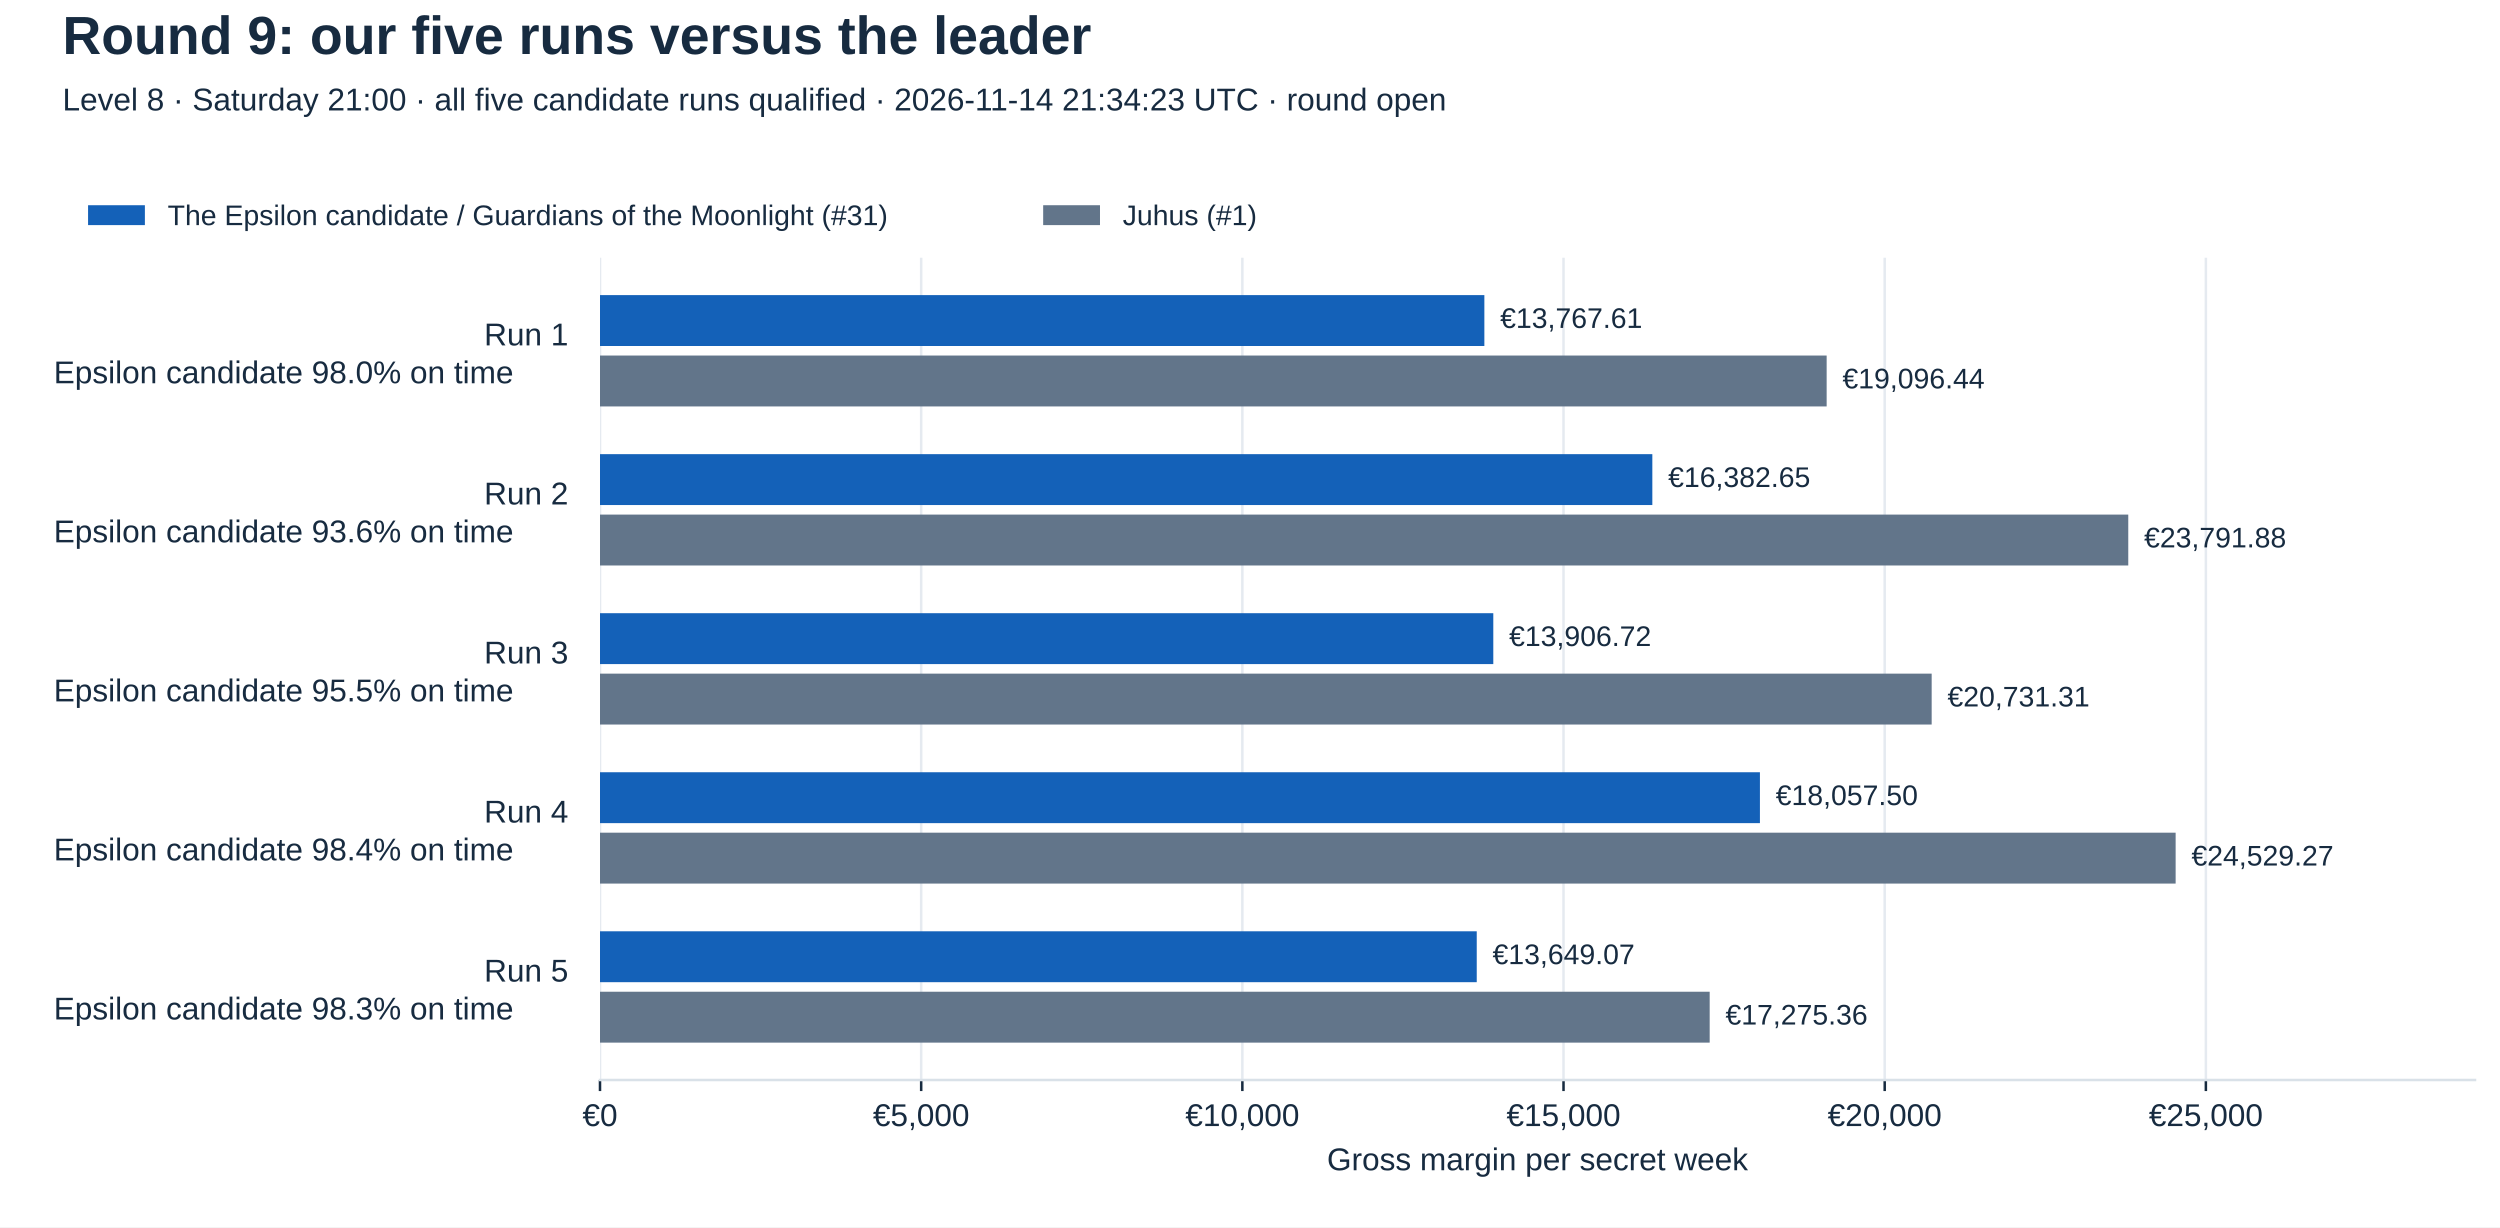
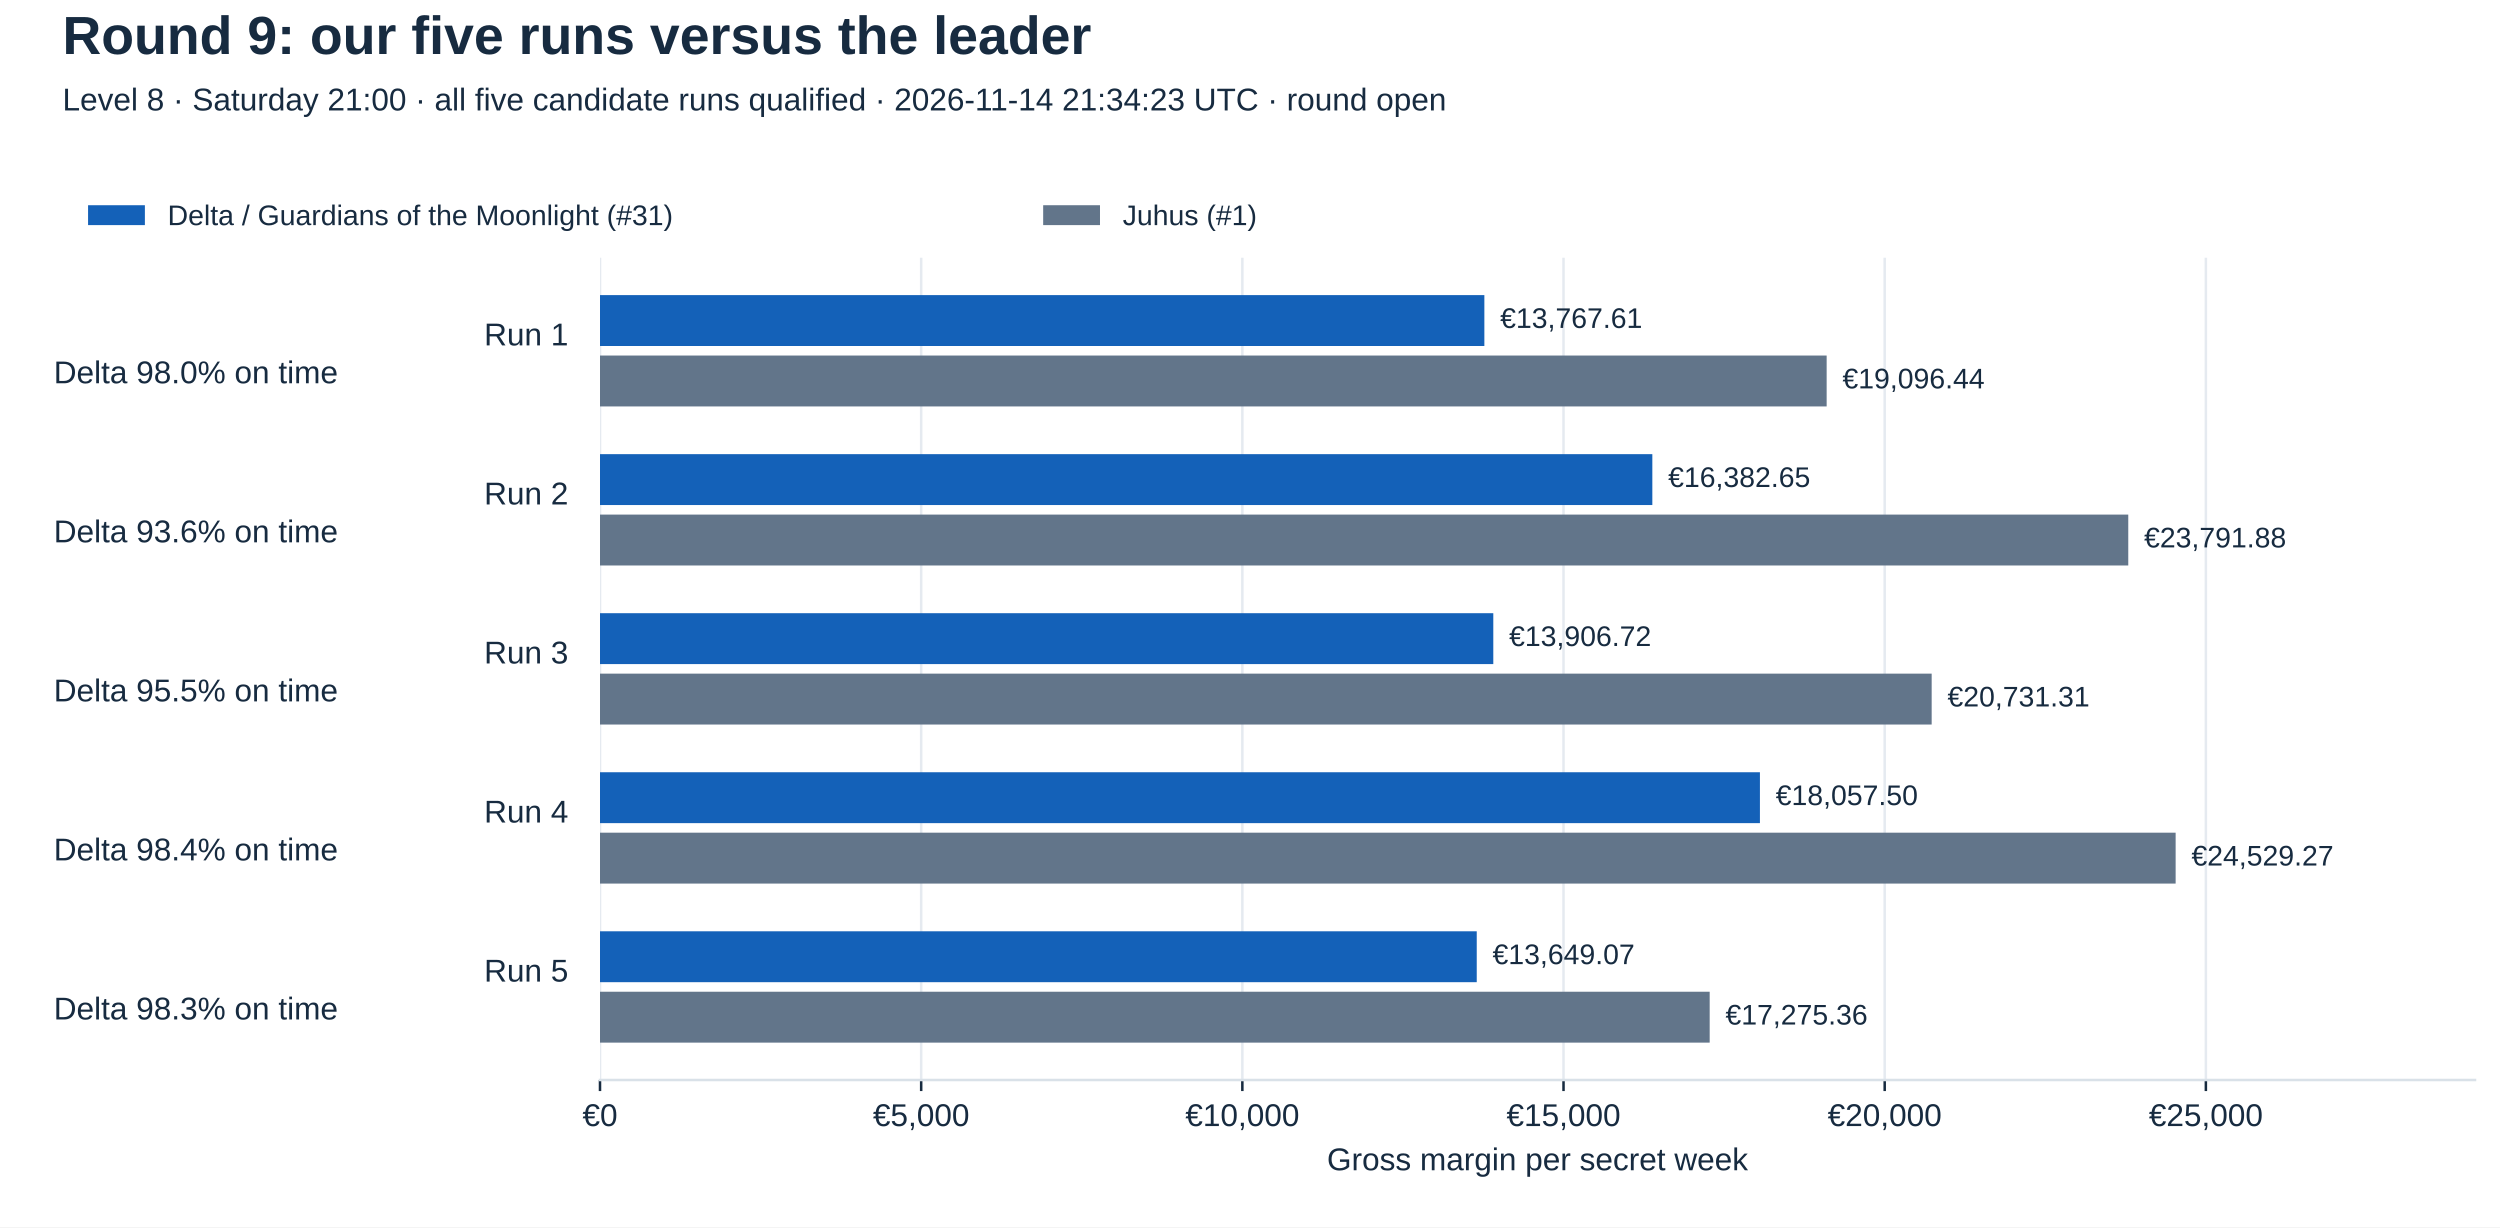
<svg xmlns="http://www.w3.org/2000/svg" xmlns:xlink="http://www.w3.org/1999/xlink" width="792pt" height="388.8pt" viewBox="0 0 792 388.8" version="1.1">
  <defs>
    <style type="text/css">*{stroke-linejoin: round; stroke-linecap: butt}</style>
  </defs>
  <g id="figure_1">
    <g id="patch_1">
      <path d="M 0 388.8 L 792 388.8 L 792 0 L 0 0 z " style="fill: #ffffff" />
    </g>
    <g id="axes_1">
      <g id="patch_2">
        <path d="M 190.08 342.144 L 784.08 342.144 L 784.08 81.648 L 190.08 81.648 z " style="fill: #ffffff" />
      </g>
      <g id="matplotlib.axis_1">
        <g id="xtick_1">
          <g id="line2d_1">
            <path d="M 190.08 342.144 L 190.08 81.648 " clip-path="url(#p1064a2df03)" style="fill: none; stroke: #e5eaf0; stroke-width: 0.8; stroke-linecap: square" />
          </g>
          <g id="line2d_2">
            <defs>
              <path id="mbb4030b12b" d="M 0 0 L 0 3.5 " style="stroke: #172b40; stroke-width: 0.8" />
            </defs>
            <g>
              <use xlink:href="#mbb4030b12b" x="190.08" y="342.144" style="fill: #172b40; stroke: #172b40; stroke-width: 0.8" />
            </g>
          </g>
          <g id="text_1">
            <text style="font-size: 10px; font-family: 'Arial', 'Helvetica', 'DejaVu Sans', sans-serif; text-anchor: middle; fill: #172b40" x="190.08" y="356.742" transform="rotate(-0 190.08 356.7417)">€0</text>
          </g>
        </g>
        <g id="xtick_2">
          <g id="line2d_3">
            <path d="M 291.828 342.144 L 291.828 81.648 " clip-path="url(#p1064a2df03)" style="fill: none; stroke: #e5eaf0; stroke-width: 0.8; stroke-linecap: square" />
          </g>
          <g id="line2d_4">
            <g>
              <use xlink:href="#mbb4030b12b" x="291.828" y="342.144" style="fill: #172b40; stroke: #172b40; stroke-width: 0.8" />
            </g>
          </g>
          <g id="text_2">
            <text style="font-size: 10px; font-family: 'Arial', 'Helvetica', 'DejaVu Sans', sans-serif; text-anchor: middle; fill: #172b40" x="291.828" y="356.742" transform="rotate(-0 291.8278 356.7417)">€5,000</text>
          </g>
        </g>
        <g id="xtick_3">
          <g id="line2d_5">
            <path d="M 393.576 342.144 L 393.576 81.648 " clip-path="url(#p1064a2df03)" style="fill: none; stroke: #e5eaf0; stroke-width: 0.8; stroke-linecap: square" />
          </g>
          <g id="line2d_6">
            <g>
              <use xlink:href="#mbb4030b12b" x="393.576" y="342.144" style="fill: #172b40; stroke: #172b40; stroke-width: 0.8" />
            </g>
          </g>
          <g id="text_3">
            <text style="font-size: 10px; font-family: 'Arial', 'Helvetica', 'DejaVu Sans', sans-serif; text-anchor: middle; fill: #172b40" x="393.576" y="356.742" transform="rotate(-0 393.5755 356.7417)">€10,000</text>
          </g>
        </g>
        <g id="xtick_4">
          <g id="line2d_7">
            <path d="M 495.323 342.144 L 495.323 81.648 " clip-path="url(#p1064a2df03)" style="fill: none; stroke: #e5eaf0; stroke-width: 0.8; stroke-linecap: square" />
          </g>
          <g id="line2d_8">
            <g>
              <use xlink:href="#mbb4030b12b" x="495.323" y="342.144" style="fill: #172b40; stroke: #172b40; stroke-width: 0.8" />
            </g>
          </g>
          <g id="text_4">
            <text style="font-size: 10px; font-family: 'Arial', 'Helvetica', 'DejaVu Sans', sans-serif; text-anchor: middle; fill: #172b40" x="495.323" y="356.742" transform="rotate(-0 495.3233 356.7417)">€15,000</text>
          </g>
        </g>
        <g id="xtick_5">
          <g id="line2d_9">
            <path d="M 597.071 342.144 L 597.071 81.648 " clip-path="url(#p1064a2df03)" style="fill: none; stroke: #e5eaf0; stroke-width: 0.8; stroke-linecap: square" />
          </g>
          <g id="line2d_10">
            <g>
              <use xlink:href="#mbb4030b12b" x="597.071" y="342.144" style="fill: #172b40; stroke: #172b40; stroke-width: 0.8" />
            </g>
          </g>
          <g id="text_5">
            <text style="font-size: 10px; font-family: 'Arial', 'Helvetica', 'DejaVu Sans', sans-serif; text-anchor: middle; fill: #172b40" x="597.071" y="356.742" transform="rotate(-0 597.071 356.7417)">€20,000</text>
          </g>
        </g>
        <g id="xtick_6">
          <g id="line2d_11">
            <path d="M 698.819 342.144 L 698.819 81.648 " clip-path="url(#p1064a2df03)" style="fill: none; stroke: #e5eaf0; stroke-width: 0.8; stroke-linecap: square" />
          </g>
          <g id="line2d_12">
            <g>
              <use xlink:href="#mbb4030b12b" x="698.819" y="342.144" style="fill: #172b40; stroke: #172b40; stroke-width: 0.8" />
            </g>
          </g>
          <g id="text_6">
            <text style="font-size: 10px; font-family: 'Arial', 'Helvetica', 'DejaVu Sans', sans-serif; text-anchor: middle; fill: #172b40" x="698.819" y="356.742" transform="rotate(-0 698.8188 356.7417)">€25,000</text>
          </g>
        </g>
        <g id="text_7">
          <text style="font-size: 10px; font-family: 'Arial', 'Helvetica', 'DejaVu Sans', sans-serif; text-anchor: middle; fill: #172b40" x="487.08" y="370.742" transform="rotate(-0 487.08 370.7424)">Gross margin per secret week</text>
        </g>
      </g>
      <g id="matplotlib.axis_2">
        <g id="ytick_1">
          <g id="line2d_13" />
          <g id="text_8">
            <text style="font-size: 10px; font-family: 'Arial', 'Helvetica', 'DejaVu Sans', sans-serif; fill: #172b40" transform="translate(153.3644 109.4218)">Run 1</text>
-             <text style="font-size: 10px; font-family: 'Arial', 'Helvetica', 'DejaVu Sans', sans-serif; fill: #172b40" transform="translate(17.02219 121.4245)">Epsilon candidate 98.0% on time</text>
+             <text style="font-size: 10px; font-family: 'Arial', 'Helvetica', 'DejaVu Sans', sans-serif; fill: #172b40" transform="translate(17.02219 121.4245)">Delta 98.0% on time</text>
          </g>
        </g>
        <g id="ytick_2">
          <g id="line2d_14" />
          <g id="text_9">
            <text style="font-size: 10px; font-family: 'Arial', 'Helvetica', 'DejaVu Sans', sans-serif; fill: #172b40" transform="translate(153.3644 159.8079)">Run 2</text>
-             <text style="font-size: 10px; font-family: 'Arial', 'Helvetica', 'DejaVu Sans', sans-serif; fill: #172b40" transform="translate(17.02219 171.8106)">Epsilon candidate 93.6% on time</text>
+             <text style="font-size: 10px; font-family: 'Arial', 'Helvetica', 'DejaVu Sans', sans-serif; fill: #172b40" transform="translate(17.02219 171.8106)">Delta 93.6% on time</text>
          </g>
        </g>
        <g id="ytick_3">
          <g id="line2d_15" />
          <g id="text_10">
            <text style="font-size: 10px; font-family: 'Arial', 'Helvetica', 'DejaVu Sans', sans-serif; fill: #172b40" transform="translate(153.3644 210.1939)">Run 3</text>
-             <text style="font-size: 10px; font-family: 'Arial', 'Helvetica', 'DejaVu Sans', sans-serif; fill: #172b40" transform="translate(17.02219 222.1967)">Epsilon candidate 95.5% on time</text>
+             <text style="font-size: 10px; font-family: 'Arial', 'Helvetica', 'DejaVu Sans', sans-serif; fill: #172b40" transform="translate(17.02219 222.1967)">Delta 95.5% on time</text>
          </g>
        </g>
        <g id="ytick_4">
          <g id="line2d_16" />
          <g id="text_11">
            <text style="font-size: 10px; font-family: 'Arial', 'Helvetica', 'DejaVu Sans', sans-serif; fill: #172b40" transform="translate(153.3644 260.58)">Run 4</text>
-             <text style="font-size: 10px; font-family: 'Arial', 'Helvetica', 'DejaVu Sans', sans-serif; fill: #172b40" transform="translate(17.02219 272.5828)">Epsilon candidate 98.4% on time</text>
+             <text style="font-size: 10px; font-family: 'Arial', 'Helvetica', 'DejaVu Sans', sans-serif; fill: #172b40" transform="translate(17.02219 272.5828)">Delta 98.4% on time</text>
          </g>
        </g>
        <g id="ytick_5">
          <g id="line2d_17" />
          <g id="text_12">
            <text style="font-size: 10px; font-family: 'Arial', 'Helvetica', 'DejaVu Sans', sans-serif; fill: #172b40" transform="translate(153.3644 310.9661)">Run 5</text>
-             <text style="font-size: 10px; font-family: 'Arial', 'Helvetica', 'DejaVu Sans', sans-serif; fill: #172b40" transform="translate(17.02219 322.9688)">Epsilon candidate 98.3% on time</text>
+             <text style="font-size: 10px; font-family: 'Arial', 'Helvetica', 'DejaVu Sans', sans-serif; fill: #172b40" transform="translate(17.02219 322.9688)">Delta 98.3% on time</text>
          </g>
        </g>
      </g>
      <g id="patch_3">
        <path d="M 190.08 93.489 L 470.245 93.489 L 470.245 109.612 L 190.08 109.612 z " clip-path="url(#p1064a2df03)" style="fill: #1461b8" />
      </g>
      <g id="patch_4">
        <path d="M 190.08 143.875 L 523.46 143.875 L 523.46 159.998 L 190.08 159.998 z " clip-path="url(#p1064a2df03)" style="fill: #1461b8" />
      </g>
      <g id="patch_5">
        <path d="M 190.08 194.261 L 473.076 194.261 L 473.076 210.384 L 190.08 210.384 z " clip-path="url(#p1064a2df03)" style="fill: #1461b8" />
      </g>
      <g id="patch_6">
        <path d="M 190.08 244.647 L 557.542 244.647 L 557.542 260.77 L 190.08 260.77 z " clip-path="url(#p1064a2df03)" style="fill: #1461b8" />
      </g>
      <g id="patch_7">
        <path d="M 190.08 295.033 L 467.832 295.033 L 467.832 311.157 L 190.08 311.157 z " clip-path="url(#p1064a2df03)" style="fill: #1461b8" />
      </g>
      <g id="patch_8">
        <path d="M 190.08 112.635 L 578.684 112.635 L 578.684 128.759 L 190.08 128.759 z " clip-path="url(#p1064a2df03)" style="fill: #62758a" />
      </g>
      <g id="patch_9">
        <path d="M 190.08 163.022 L 674.234 163.022 L 674.234 179.145 L 190.08 179.145 z " clip-path="url(#p1064a2df03)" style="fill: #62758a" />
      </g>
      <g id="patch_10">
        <path d="M 190.08 213.408 L 611.953 213.408 L 611.953 229.531 L 190.08 229.531 z " clip-path="url(#p1064a2df03)" style="fill: #62758a" />
      </g>
      <g id="patch_11">
        <path d="M 190.08 263.794 L 689.24 263.794 L 689.24 279.917 L 190.08 279.917 z " clip-path="url(#p1064a2df03)" style="fill: #62758a" />
      </g>
      <g id="patch_12">
        <path d="M 190.08 314.18 L 541.626 314.18 L 541.626 330.303 L 190.08 330.303 z " clip-path="url(#p1064a2df03)" style="fill: #62758a" />
      </g>
      <g id="patch_13">
        <path d="M 190.08 342.144 L 784.08 342.144 " style="fill: none; stroke: #d9e1e8; stroke-width: 0.8; stroke-linejoin: miter; stroke-linecap: square" />
      </g>
      <g id="text_13">
        <text style="font-size: 9px; font-family: 'Arial', 'Helvetica', 'DejaVu Sans', sans-serif; text-anchor: start; fill: #172b40" x="475.245" y="103.888" transform="rotate(-0 475.2447 103.8884)">€13,767.61</text>
      </g>
      <g id="text_14">
        <text style="font-size: 9px; font-family: 'Arial', 'Helvetica', 'DejaVu Sans', sans-serif; text-anchor: start; fill: #172b40" x="528.46" y="154.274" transform="rotate(-0 528.4596 154.2745)">€16,382.65</text>
      </g>
      <g id="text_15">
        <text style="font-size: 9px; font-family: 'Arial', 'Helvetica', 'DejaVu Sans', sans-serif; text-anchor: start; fill: #172b40" x="478.076" y="204.661" transform="rotate(-0 478.0755 204.6605)">€13,906.72</text>
      </g>
      <g id="text_16">
        <text style="font-size: 9px; font-family: 'Arial', 'Helvetica', 'DejaVu Sans', sans-serif; text-anchor: start; fill: #172b40" x="562.542" y="255.047" transform="rotate(-0 562.542 255.0466)">€18,057.50</text>
      </g>
      <g id="text_17">
        <text style="font-size: 9px; font-family: 'Arial', 'Helvetica', 'DejaVu Sans', sans-serif; text-anchor: start; fill: #172b40" x="472.832" y="305.433" transform="rotate(-0 472.8325 305.4327)">€13,649.07</text>
      </g>
      <g id="text_18">
        <text style="font-size: 9px; font-family: 'Arial', 'Helvetica', 'DejaVu Sans', sans-serif; text-anchor: start; fill: #172b40" x="583.684" y="123.035" transform="rotate(-0 583.684 123.0351)">€19,096.44</text>
      </g>
      <g id="text_19">
        <text style="font-size: 9px; font-family: 'Arial', 'Helvetica', 'DejaVu Sans', sans-serif; text-anchor: start; fill: #172b40" x="679.234" y="173.421" transform="rotate(-0 679.2341 173.4212)">€23,791.88</text>
      </g>
      <g id="text_20">
        <text style="font-size: 9px; font-family: 'Arial', 'Helvetica', 'DejaVu Sans', sans-serif; text-anchor: start; fill: #172b40" x="616.953" y="223.807" transform="rotate(-0 616.9529 223.8072)">€20,731.31</text>
      </g>
      <g id="text_21">
        <text style="font-size: 9px; font-family: 'Arial', 'Helvetica', 'DejaVu Sans', sans-serif; text-anchor: start; fill: #172b40" x="694.24" y="274.193" transform="rotate(-0 694.2397 274.1933)">€24,529.27</text>
      </g>
      <g id="text_22">
        <text style="font-size: 9px; font-family: 'Arial', 'Helvetica', 'DejaVu Sans', sans-serif; text-anchor: start; fill: #172b40" x="546.626" y="324.579" transform="rotate(-0 546.6258 324.5794)">€17,275.36</text>
      </g>
    </g>
    <g id="text_23">
      <text style="font-weight: 700; font-size: 17px; font-family: 'Arial', 'Helvetica', 'DejaVu Sans', sans-serif; text-anchor: start; fill: #172b40" x="19.8" y="17.107" transform="rotate(-0 19.8 17.1072)">Round 9: our five runs versus the leader</text>
    </g>
    <g id="text_24">
      <text style="font-size: 10px; font-family: 'Arial', 'Helvetica', 'DejaVu Sans', sans-serif; text-anchor: start; fill: #172b40" x="19.8" y="34.992" transform="rotate(-0 19.8 34.992)">Level 8 · Saturday 21:00 · all five candidate runs qualified · 2026-11-14 21:34:23 UTC · round open</text>
    </g>
    <g id="legend_1">
      <g id="patch_14">
        <path d="M 27.9 71.315 L 45.9 71.315 L 45.9 65.015 L 27.9 65.015 z " style="fill: #1461b8" />
      </g>
      <g id="text_25">
-         <text style="font-size: 9px; font-family: 'Arial', 'Helvetica', 'DejaVu Sans', sans-serif; text-anchor: start; fill: #172b40" x="53.1" y="71.315" transform="rotate(-0 53.1 71.31459)">The Epsilon candidate / Guardians of the Moonlight (#31)</text>
+         <text style="font-size: 9px; font-family: 'Arial', 'Helvetica', 'DejaVu Sans', sans-serif; text-anchor: start; fill: #172b40" x="53.1" y="71.315" transform="rotate(-0 53.1 71.31459)">Delta / Guardians of the Moonlight (#31)</text>
      </g>
      <g id="patch_15">
        <path d="M 330.477 71.315 L 348.477 71.315 L 348.477 65.015 L 330.477 65.015 z " style="fill: #62758a" />
      </g>
      <g id="text_26">
        <text style="font-size: 9px; font-family: 'Arial', 'Helvetica', 'DejaVu Sans', sans-serif; text-anchor: start; fill: #172b40" x="355.677" y="71.315" transform="rotate(-0 355.6772 71.31459)">Juhus (#1)</text>
      </g>
    </g>
  </g>
  <defs>
    <clipPath id="p1064a2df03">
      <rect x="190.08" y="81.648" width="594" height="260.496" />
    </clipPath>
  </defs>
</svg>
